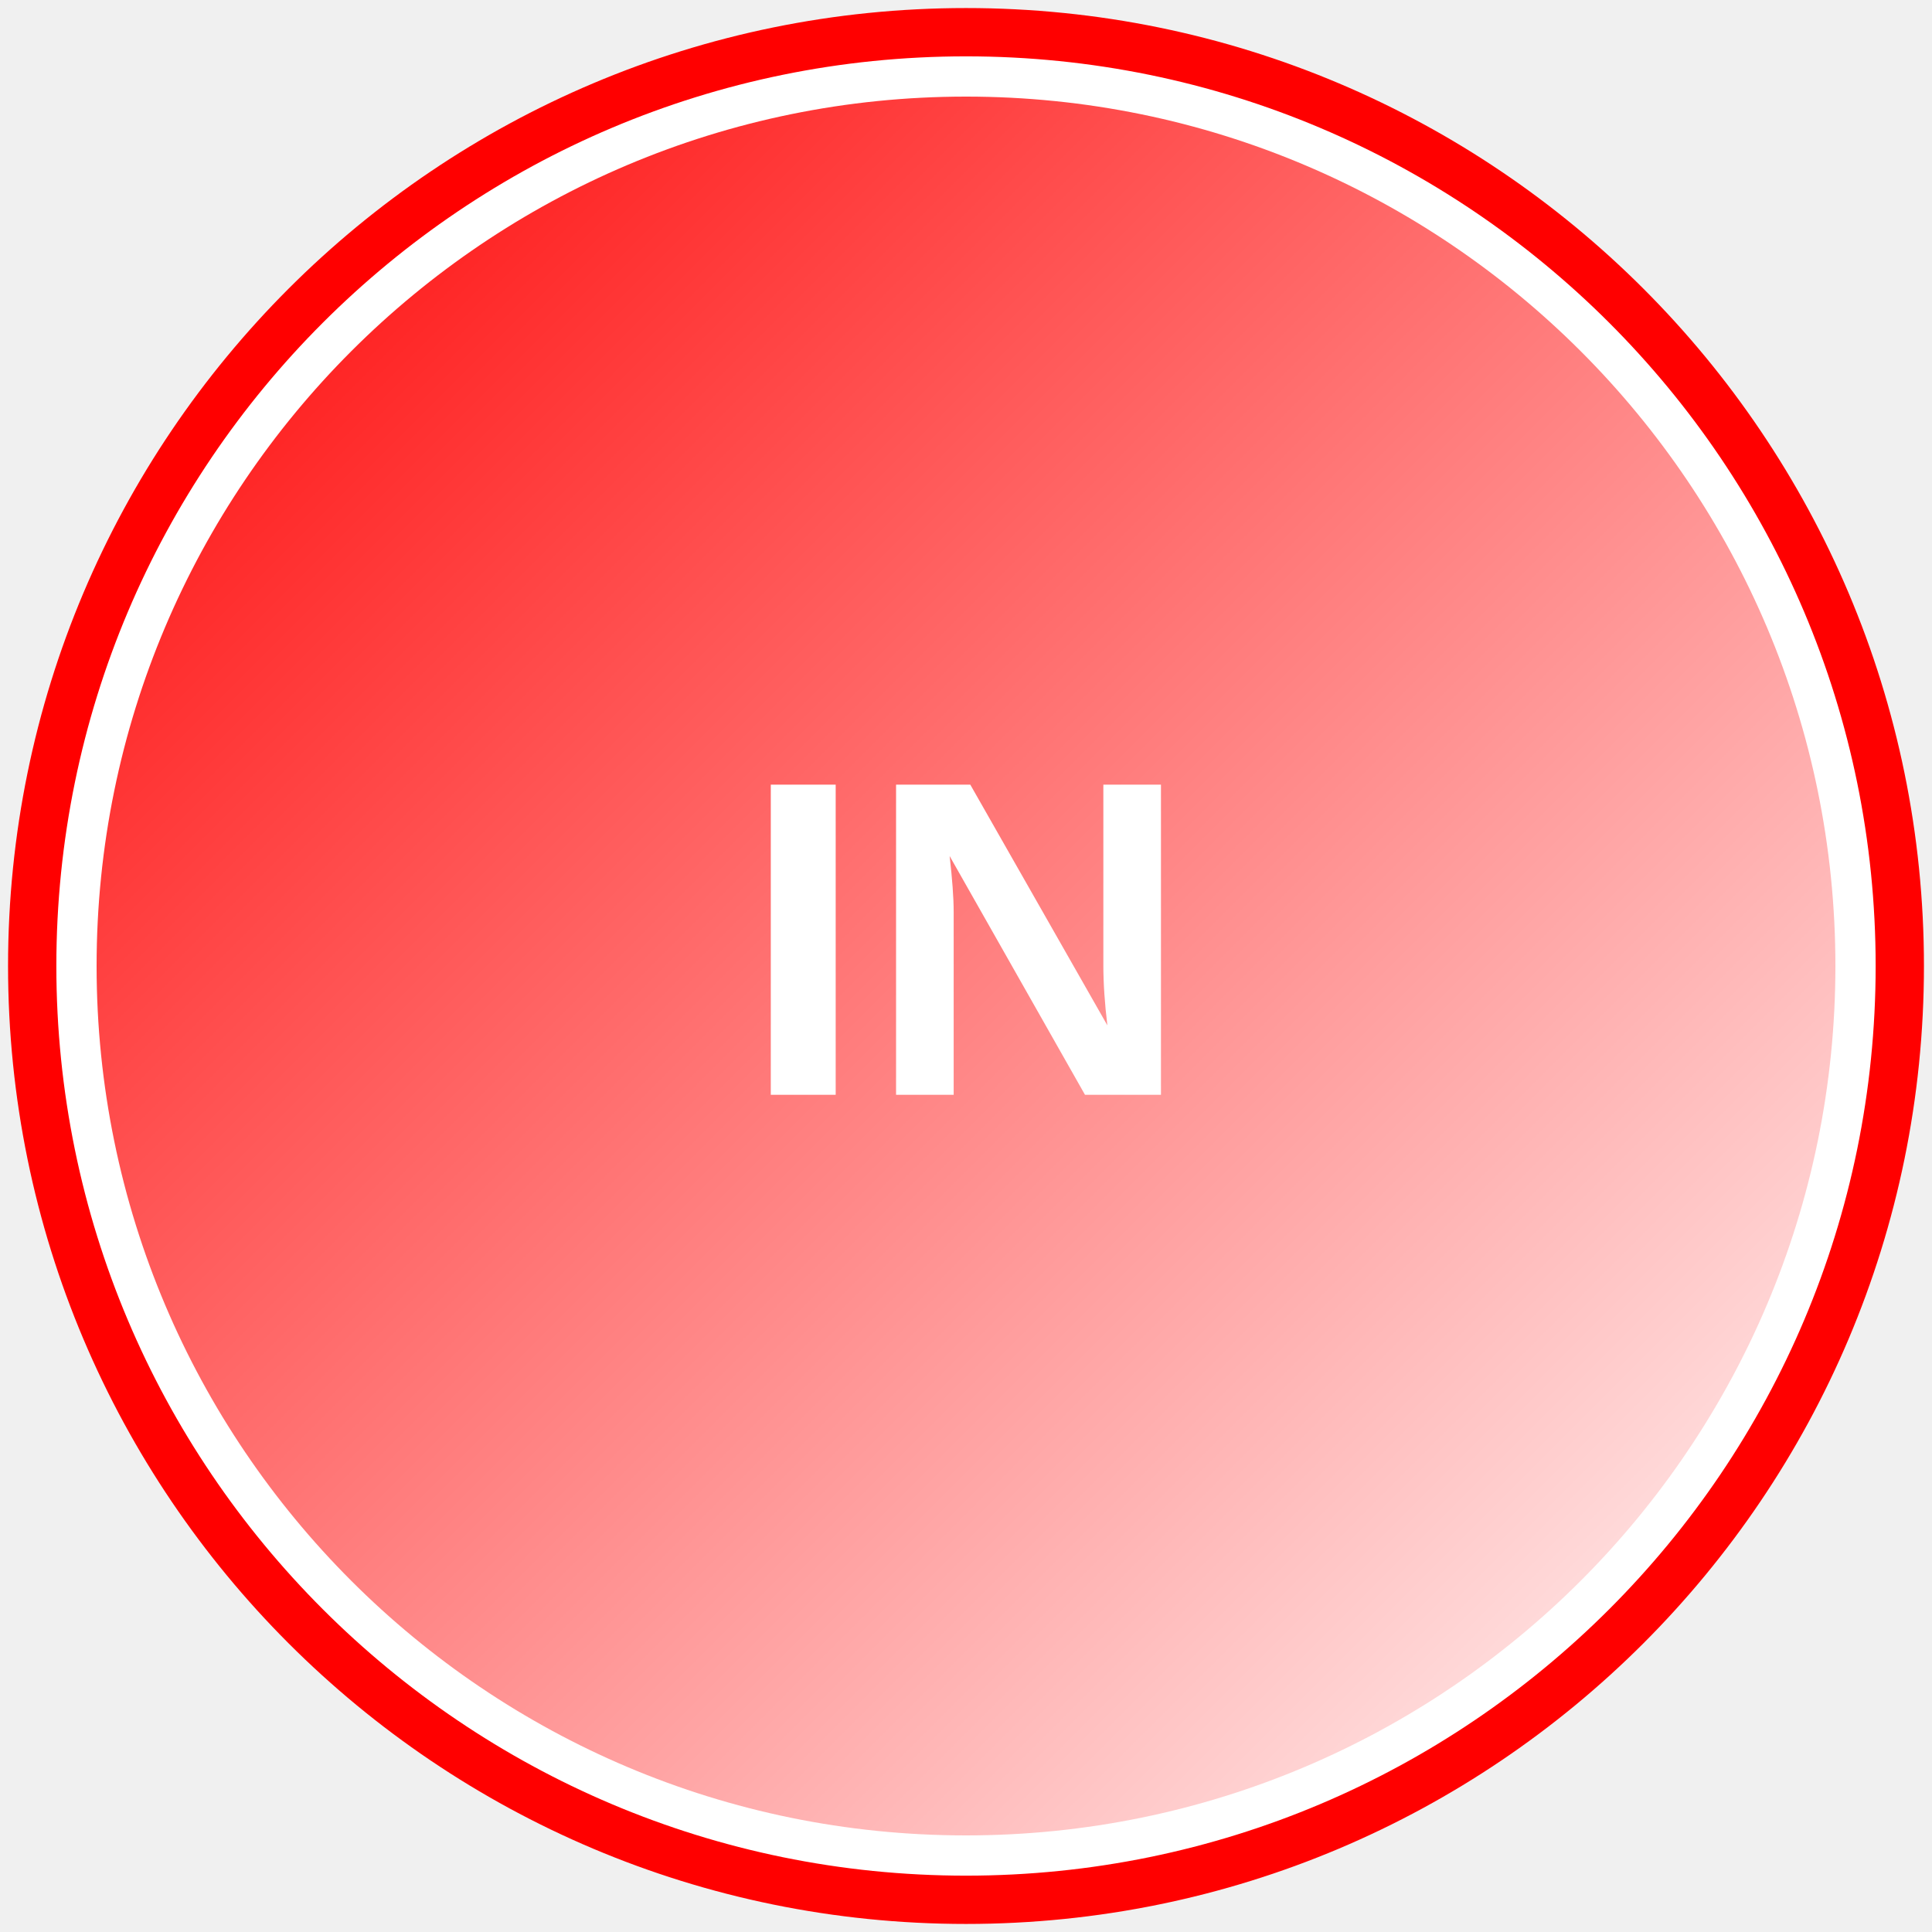
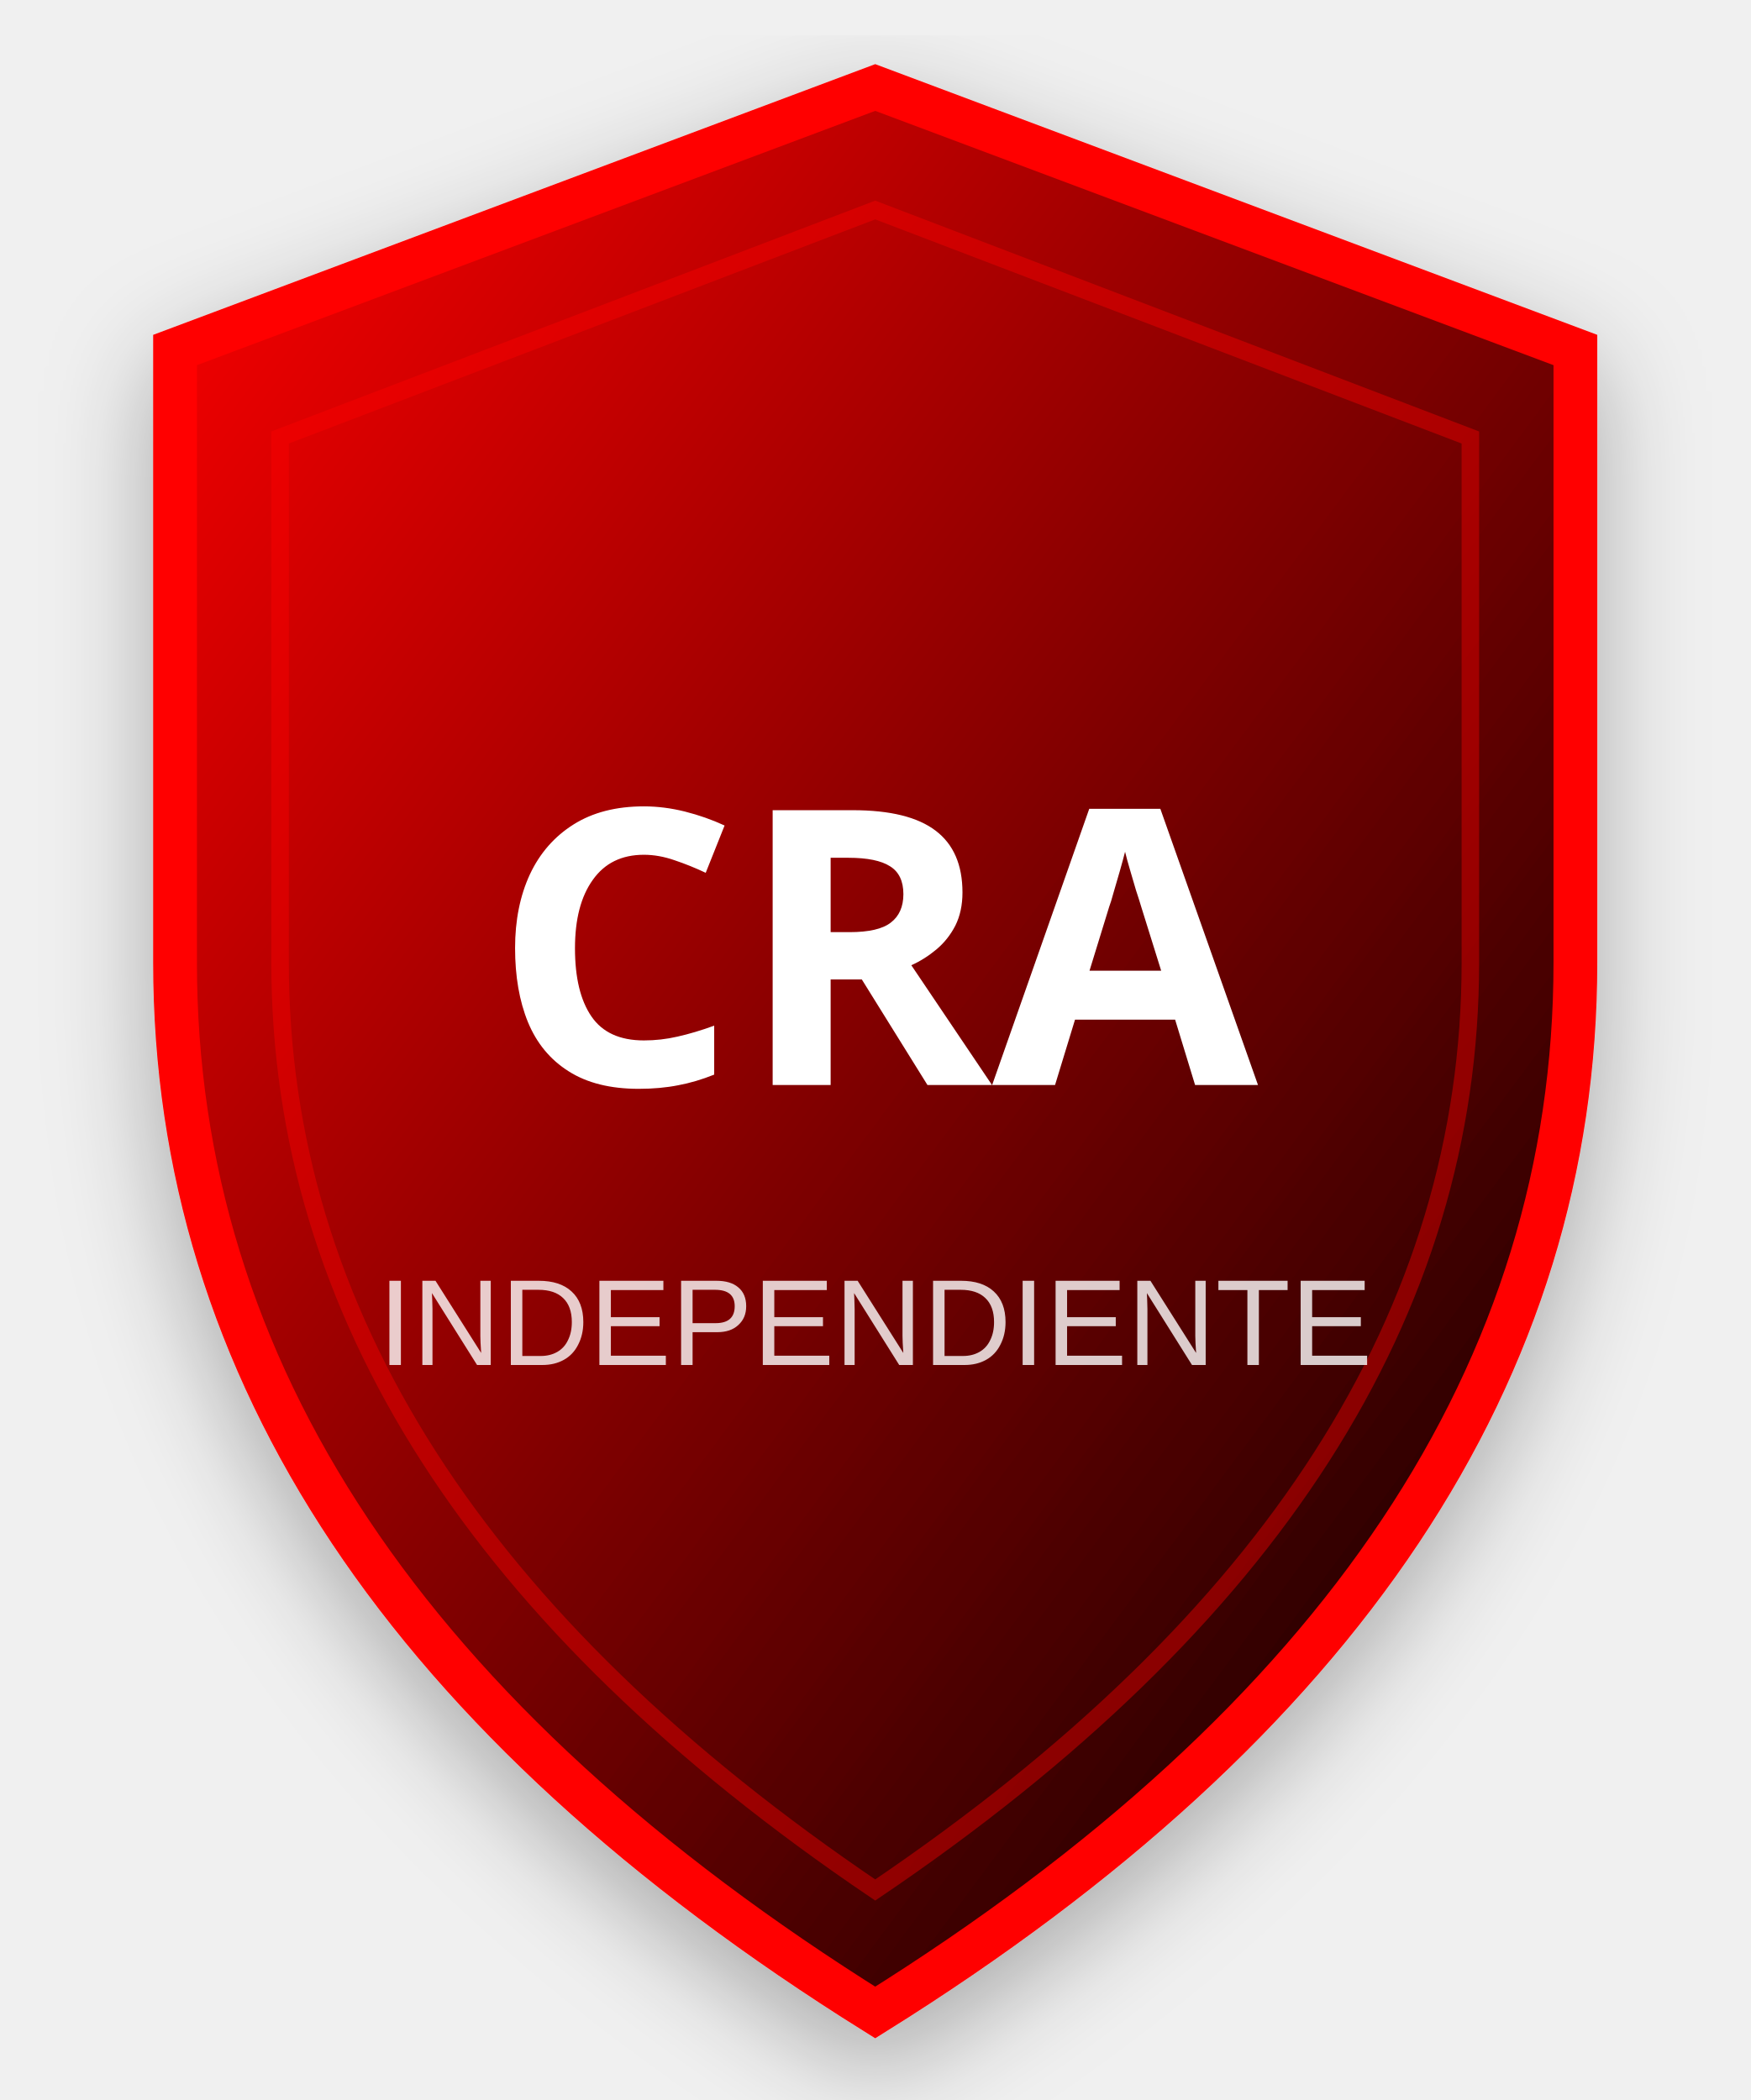
- <svg xmlns="http://www.w3.org/2000/svg" viewBox="0 0 120 120" width="120" height="120">
+ <svg xmlns="http://www.w3.org/2000/svg" viewBox="0 0 100 120" width="100" height="120">
  <defs>
-     <clipPath id="clip-independiente">
-       <circle cx="60" cy="60" r="56" />
-     </clipPath>
-     <linearGradient id="bg-independiente" x1="0" y1="0" x2="1" y2="1">
-       <stop offset="0%" stop-color="#FF0000" />
-       <stop offset="100%" stop-color="#ffffff" />
+     <linearGradient id="bg_independiente" x1="0%" y1="0%" x2="100%" y2="100%">
+       <stop offset="0%" style="stop-color:#FF0000;stop-opacity:1" />
+       <stop offset="100%" style="stop-color:#000000;stop-opacity:1" />
    </linearGradient>
+     <filter id="shadow_independiente">
+       <feDropShadow dx="0" dy="2" stdDeviation="3" flood-color="#000" flood-opacity="0.3" />
+     </filter>
  </defs>
-   <circle cx="60" cy="60" r="58" fill="#ffffff" stroke="#FF0000" stroke-width="3" />
-   <circle cx="60" cy="60" r="54" fill="url(#bg-independiente)" />
-   <text x="60" y="68" text-anchor="middle" font-family="Arial,sans-serif" font-size="28" font-weight="bold" fill="#ffffff">IN</text>
+   <path d="M50 5 L90 20 L90 55 Q90 90 50 115 Q10 90 10 55 L10 20 Z" fill="url(#bg_independiente)" stroke="#FF0000" stroke-width="2.5" filter="url(#shadow_independiente)" />
+   <path d="M50 12 L84 25 L84 55 Q84 85 50 108 Q16 85 16 55 L16 25 Z" fill="none" stroke="#FF0000" stroke-width="1" opacity="0.4" />
+   <text x="50" y="62" text-anchor="middle" font-family="Arial Black, sans-serif" font-size="22" font-weight="900" fill="#FFFFFF">CRA</text>
+   <text x="50" y="78" text-anchor="middle" font-family="Arial, sans-serif" font-size="7" fill="#FFFFFF" opacity="0.8">INDEPENDIENTE</text>
</svg>
